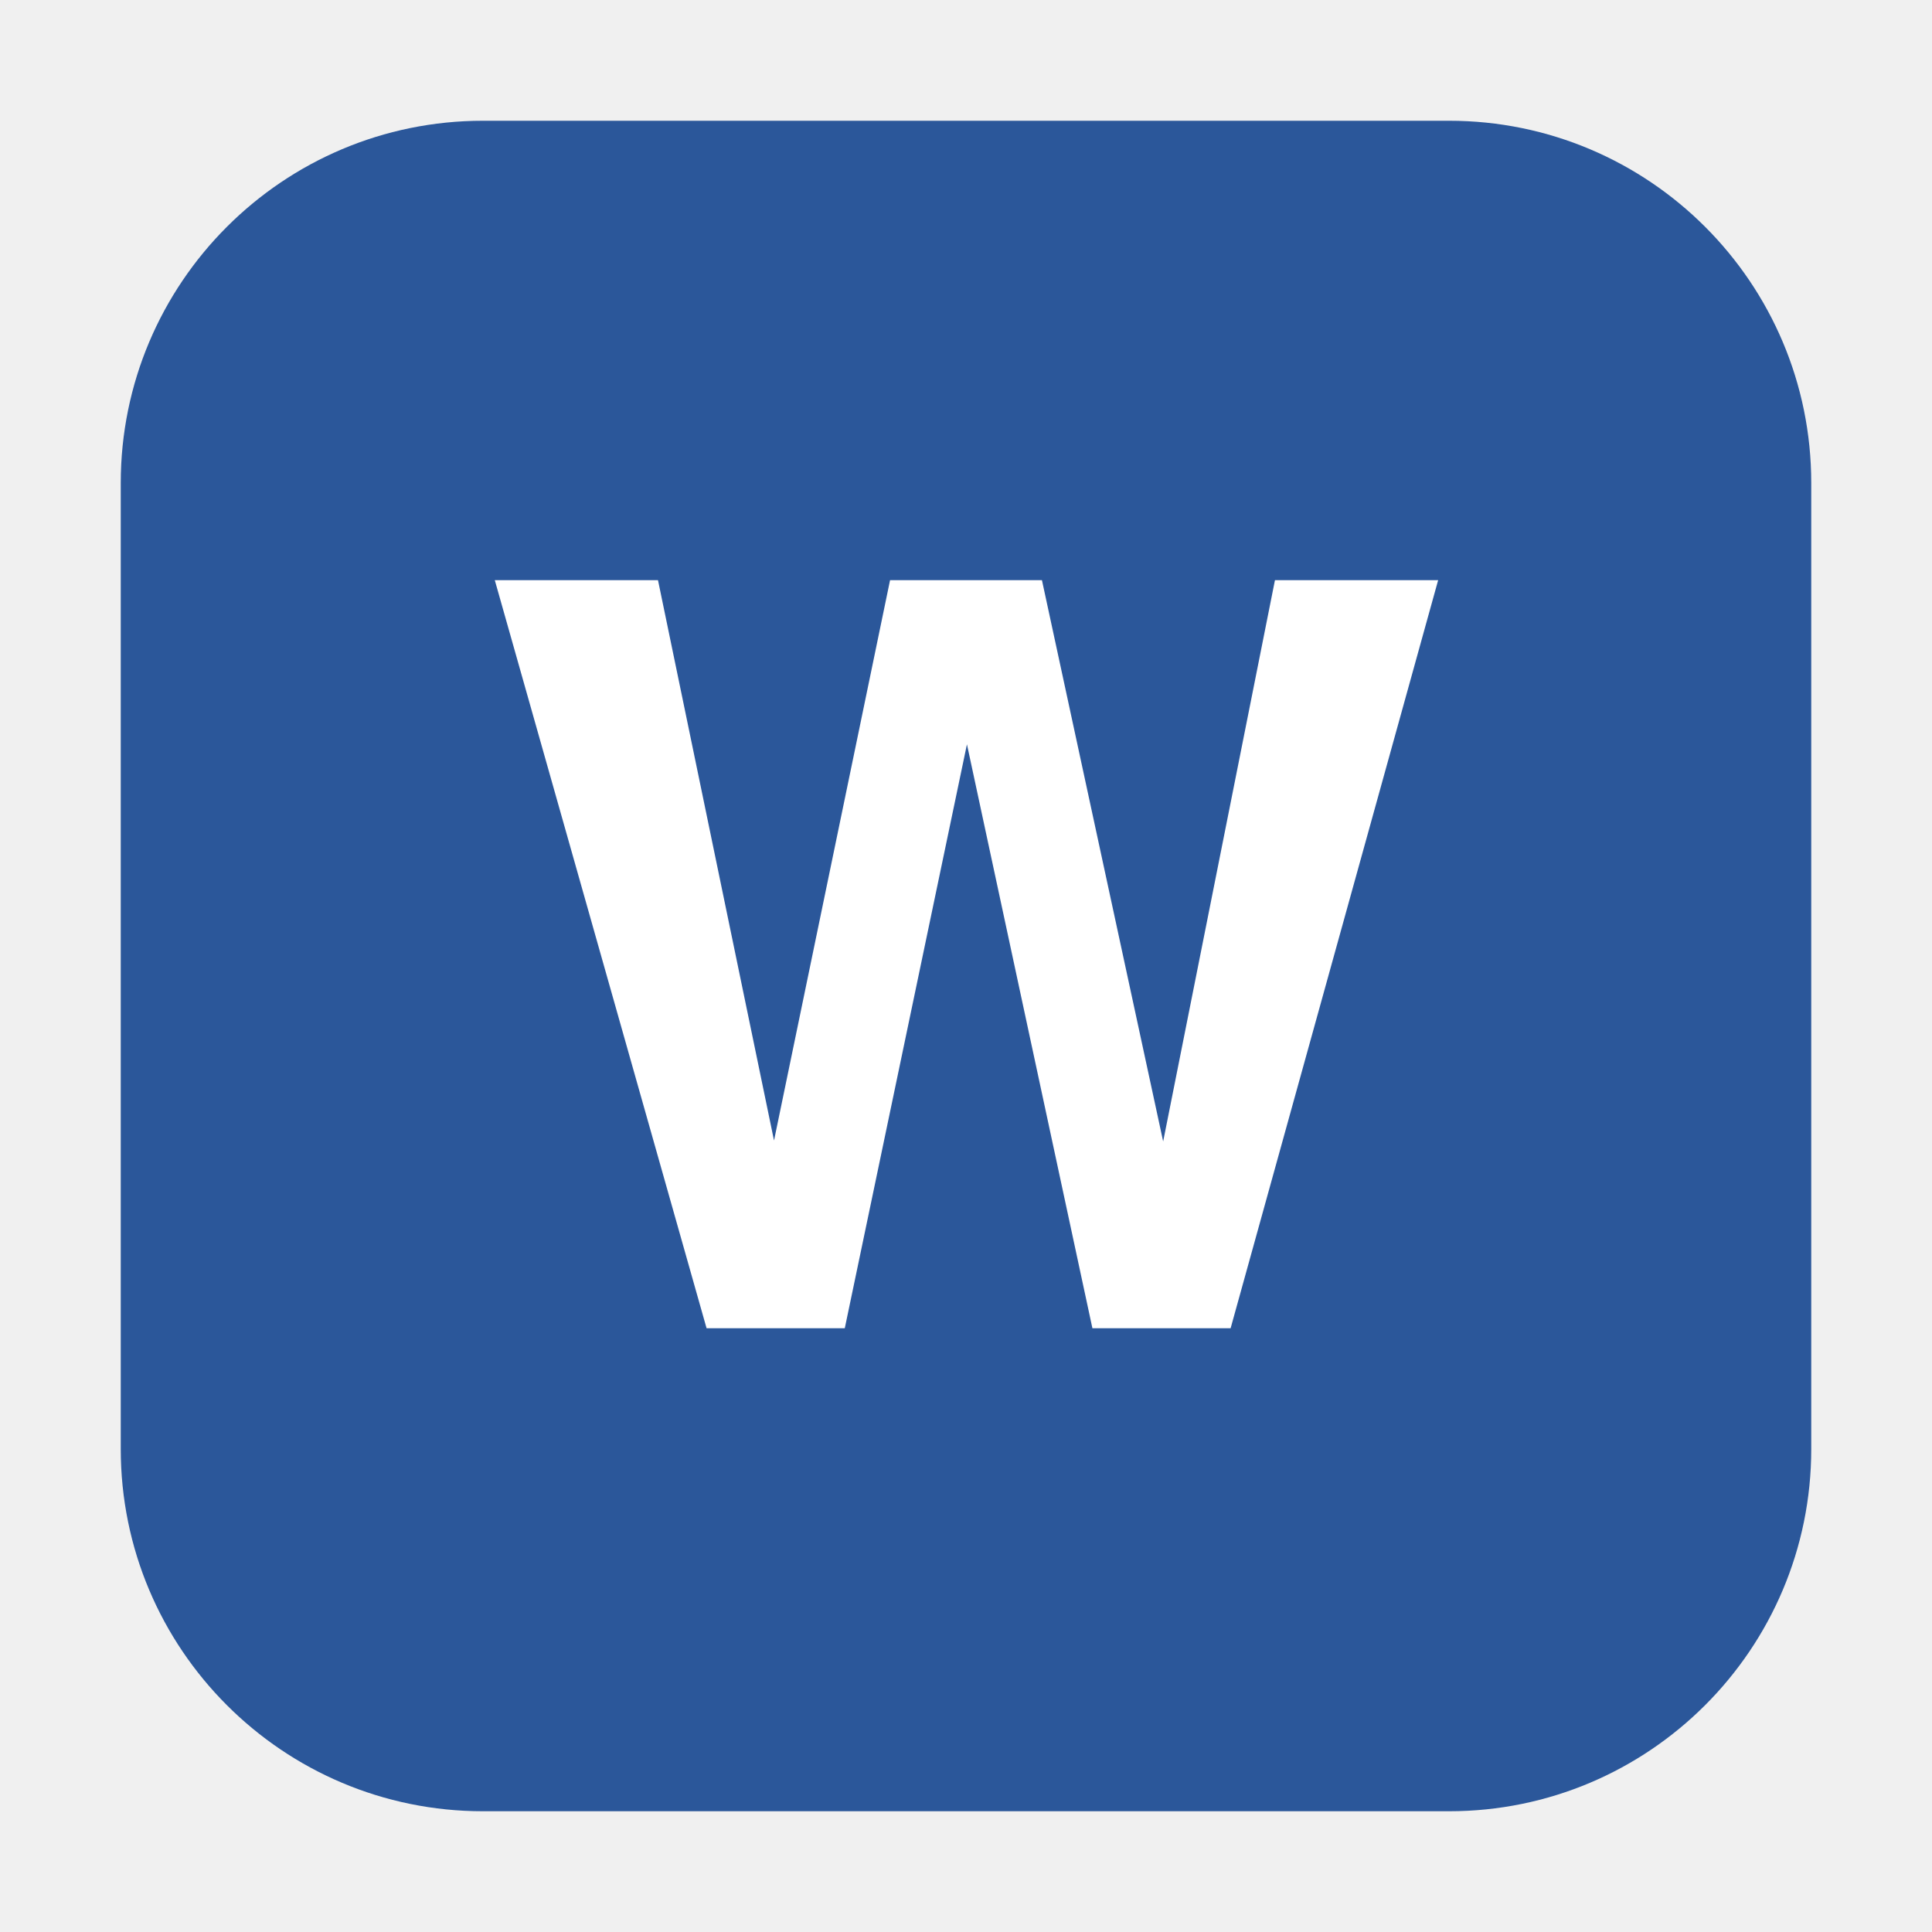
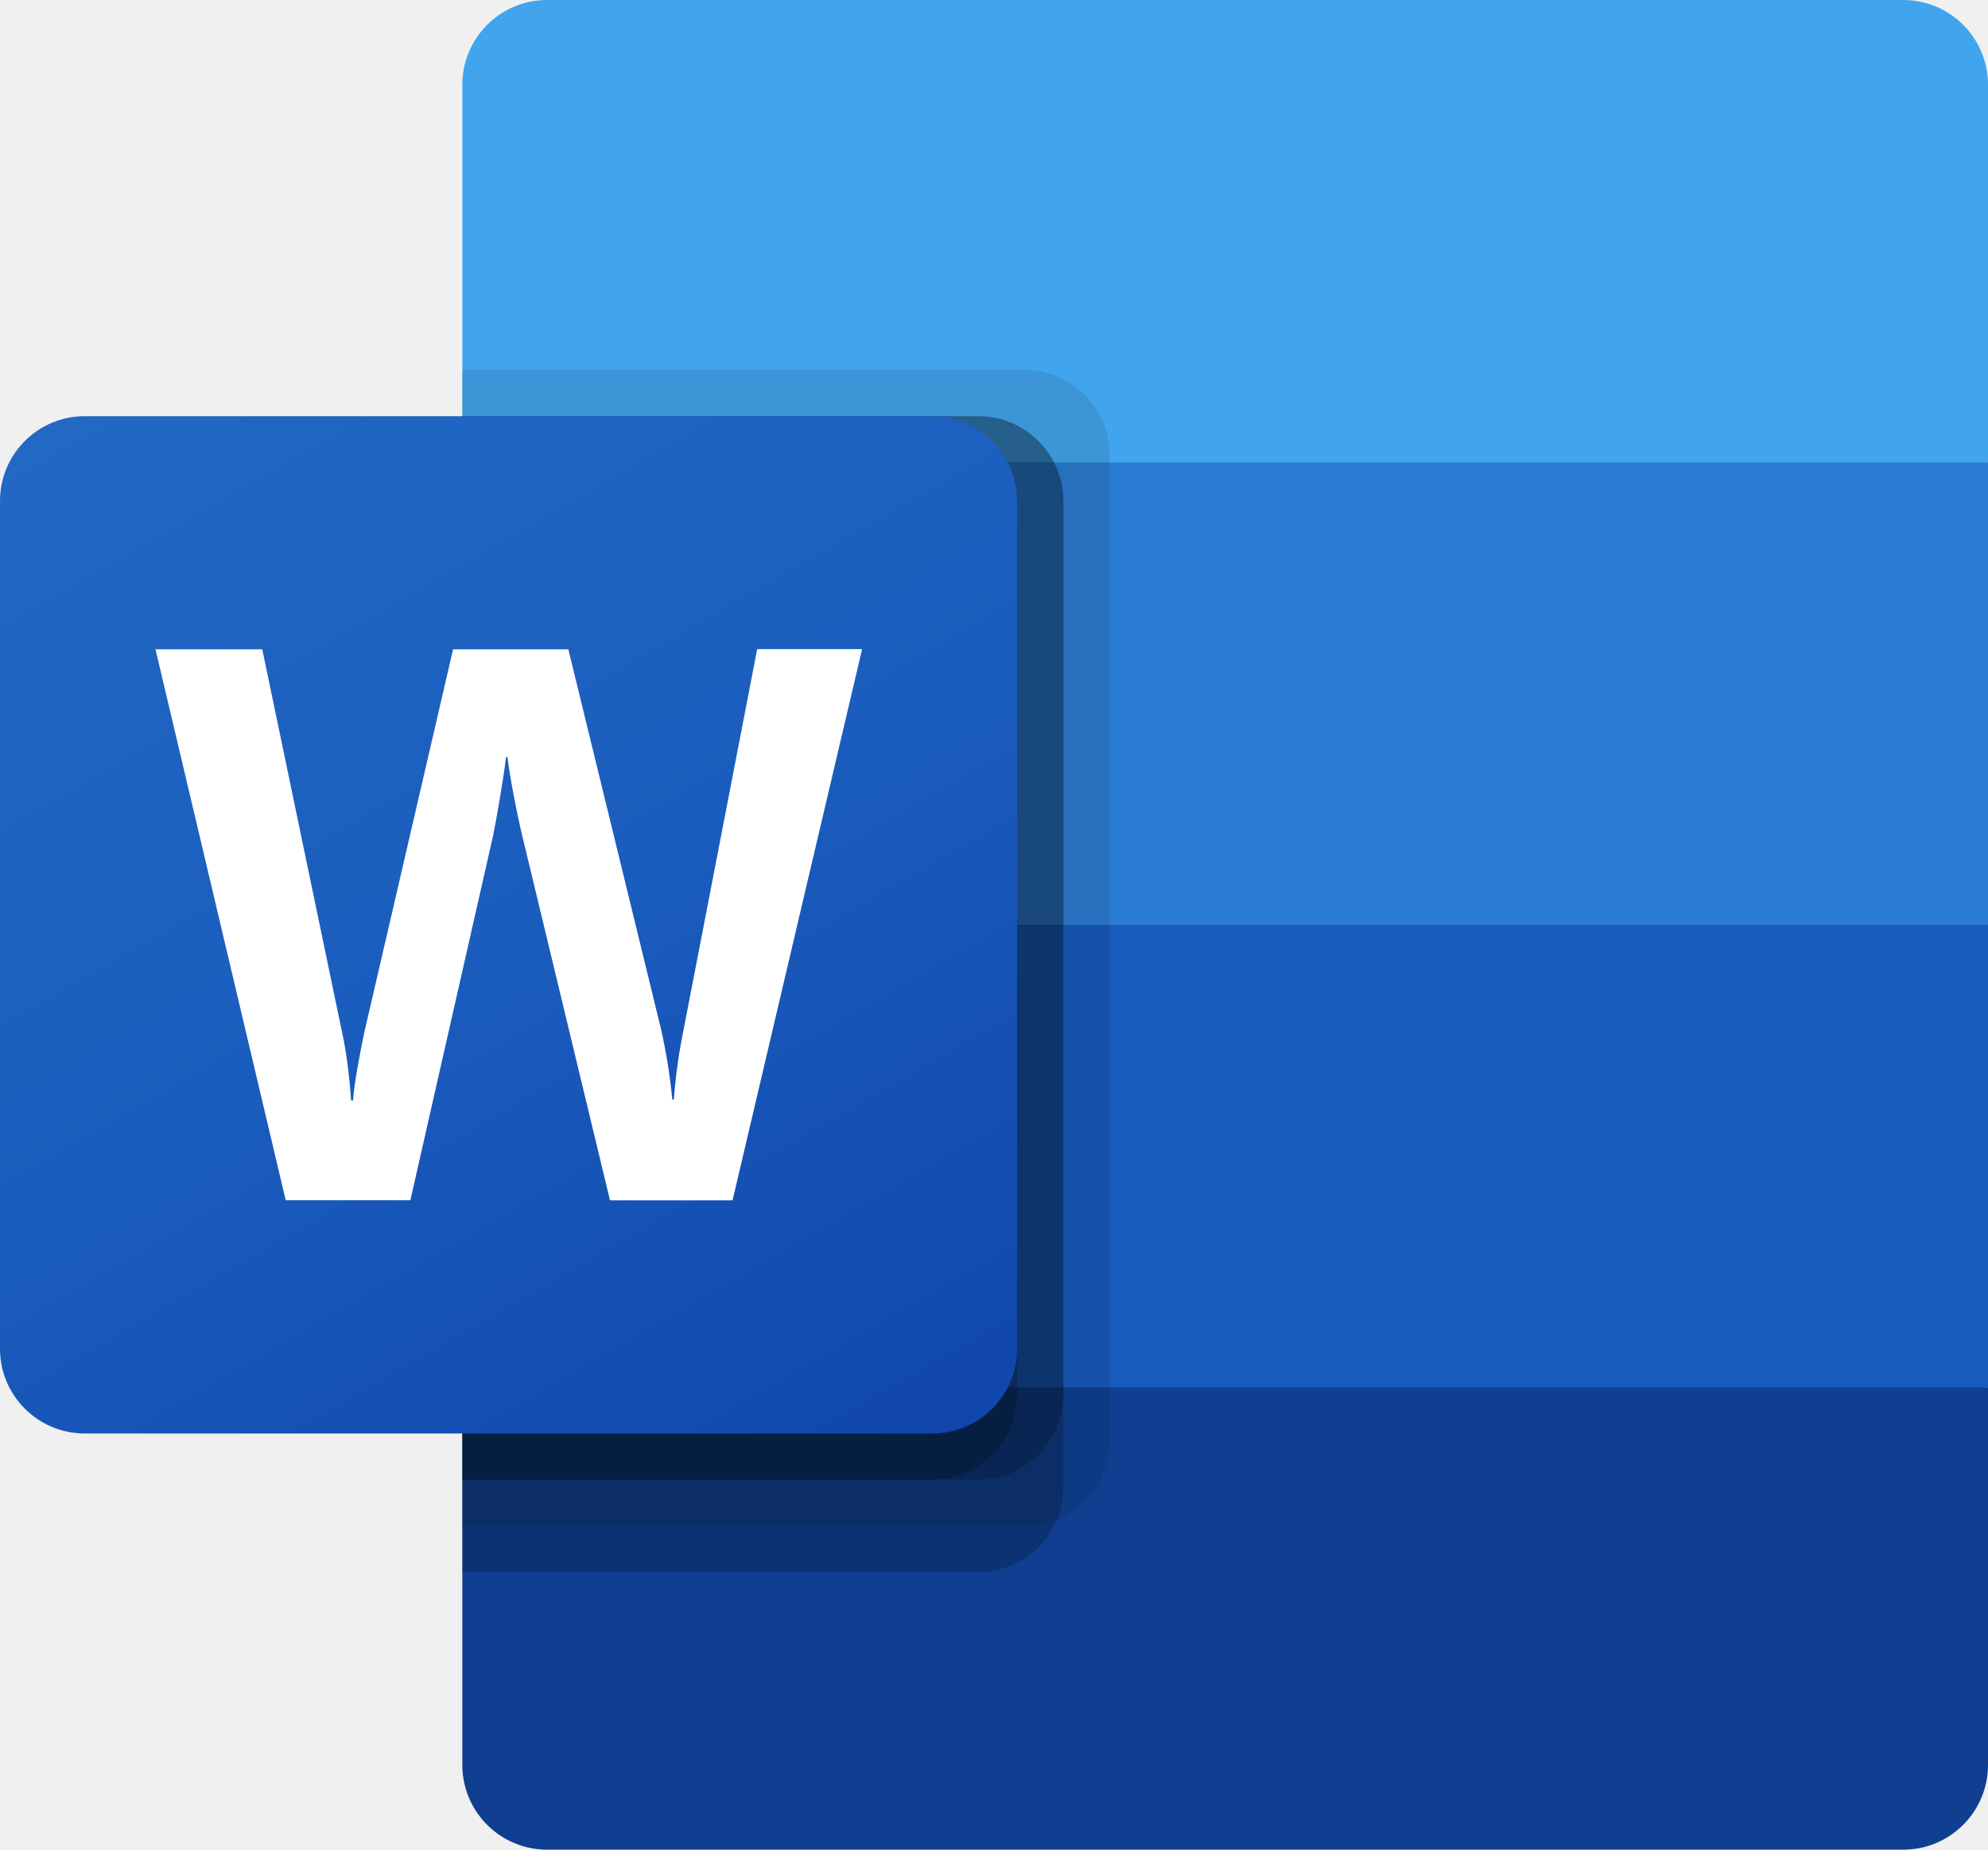
- <svg xmlns="http://www.w3.org/2000/svg" viewBox="0 0 64 64" width="64" height="64">
-   <rect x="4" y="4" width="56" height="56" rx="12" fill="#2b579a" />
-   <text x="32" y="44" font-family="-apple-system, Helvetica, Arial, sans-serif" font-size="34" font-weight="700" fill="#ffffff" text-anchor="middle">W</text>
+ <svg xmlns="http://www.w3.org/2000/svg" version="1.1" id="Livello_1" x="0px" y="0px" viewBox="0 0 1881.25 1750" enable-background="new 0 0 1881.25 1750" xml:space="preserve">
+   <path fill="#41A5EE" d="M1801.056,0H517.694C473.404,0,437.5,35.904,437.5,80.194c0,0,0,0,0,0V437.5l743.75,218.75l700-218.75  V80.194C1881.25,35.904,1845.346,0,1801.056,0L1801.056,0z" />
+   <path fill="#2B7CD3" d="M1881.25,437.5H437.5V875l743.75,131.25l700-131.25V437.5z" />
+   <path fill="#185ABD" d="M437.5,875v437.5l700,87.5l743.75-87.5V875H437.5z" />
+   <path fill="#103F91" d="M517.694,1750h1283.363c44.29,0,80.194-35.904,80.194-80.194l0,0V1312.5H437.5v357.306  C437.5,1714.096,473.404,1750,517.694,1750L517.694,1750z" />
+   <path opacity="0.1" enable-background="new    " d="M969.806,350H437.5v1093.75h532.306c44.23-0.144,80.05-35.964,80.194-80.194  V430.194C1049.856,385.964,1014.036,350.144,969.806,350z" />
+   <path opacity="0.2" enable-background="new    " d="M926.056,393.75H437.5V1487.5h488.556c44.23-0.144,80.05-35.964,80.194-80.194  V473.944C1006.106,429.714,970.286,393.894,926.056,393.75z" />
+   <path opacity="0.2" enable-background="new    " d="M926.056,393.75H437.5V1400h488.556c44.23-0.144,80.05-35.964,80.194-80.194  V473.944C1006.106,429.714,970.286,393.894,926.056,393.75z" />
+   <path opacity="0.2" enable-background="new    " d="M882.306,393.75H437.5V1400h444.806c44.23-0.144,80.05-35.964,80.194-80.194  V473.944C962.356,429.714,926.536,393.894,882.306,393.75z" />
+   <linearGradient id="SVGID_1_" gradientUnits="userSpaceOnUse" x1="167.206" y1="1420.912" x2="795.294" y2="333.088" gradientTransform="matrix(1 0 0 -1 0 1752)">
+     <stop offset="0" style="stop-color:#2368C4" />
+     <stop offset="0.5" style="stop-color:#1A5DBE" />
+     <stop offset="1" style="stop-color:#1146AC" />
+   </linearGradient>
+   <path fill="url(#SVGID_1_)" d="M80.194,393.75h802.112c44.29,0,80.194,35.904,80.194,80.194v802.113  c0,44.29-35.904,80.194-80.194,80.194H80.194c-44.29,0-80.194-35.904-80.194-80.194V473.944C0,429.654,35.904,393.75,80.194,393.75z  " />
+   <path fill="#FFFFFF" d="M329.088,1008.788c1.575,12.381,2.625,23.144,3.106,32.375h1.837c0.7-8.75,2.158-19.294,4.375-31.631  c2.217-12.338,4.215-22.765,5.994-31.281l84.35-363.913h109.069l87.5,358.444c5.084,22.288,8.723,44.881,10.894,67.637h1.444  c1.631-22.047,4.671-43.966,9.1-65.625l69.781-360.631h99.269l-122.588,521.5H577.238L494.113,790.3  c-2.406-9.931-5.162-22.925-8.181-38.894c-3.019-15.969-4.9-27.65-5.644-35h-1.444c-0.962,8.487-2.844,21.088-5.644,37.8  c-2.8,16.713-5.046,29.079-6.738,37.1l-78.138,344.269h-117.95L147.131,614.337h101.062l75.994,364.656  C325.894,986.475,327.513,996.45,329.088,1008.788z" />
</svg>
